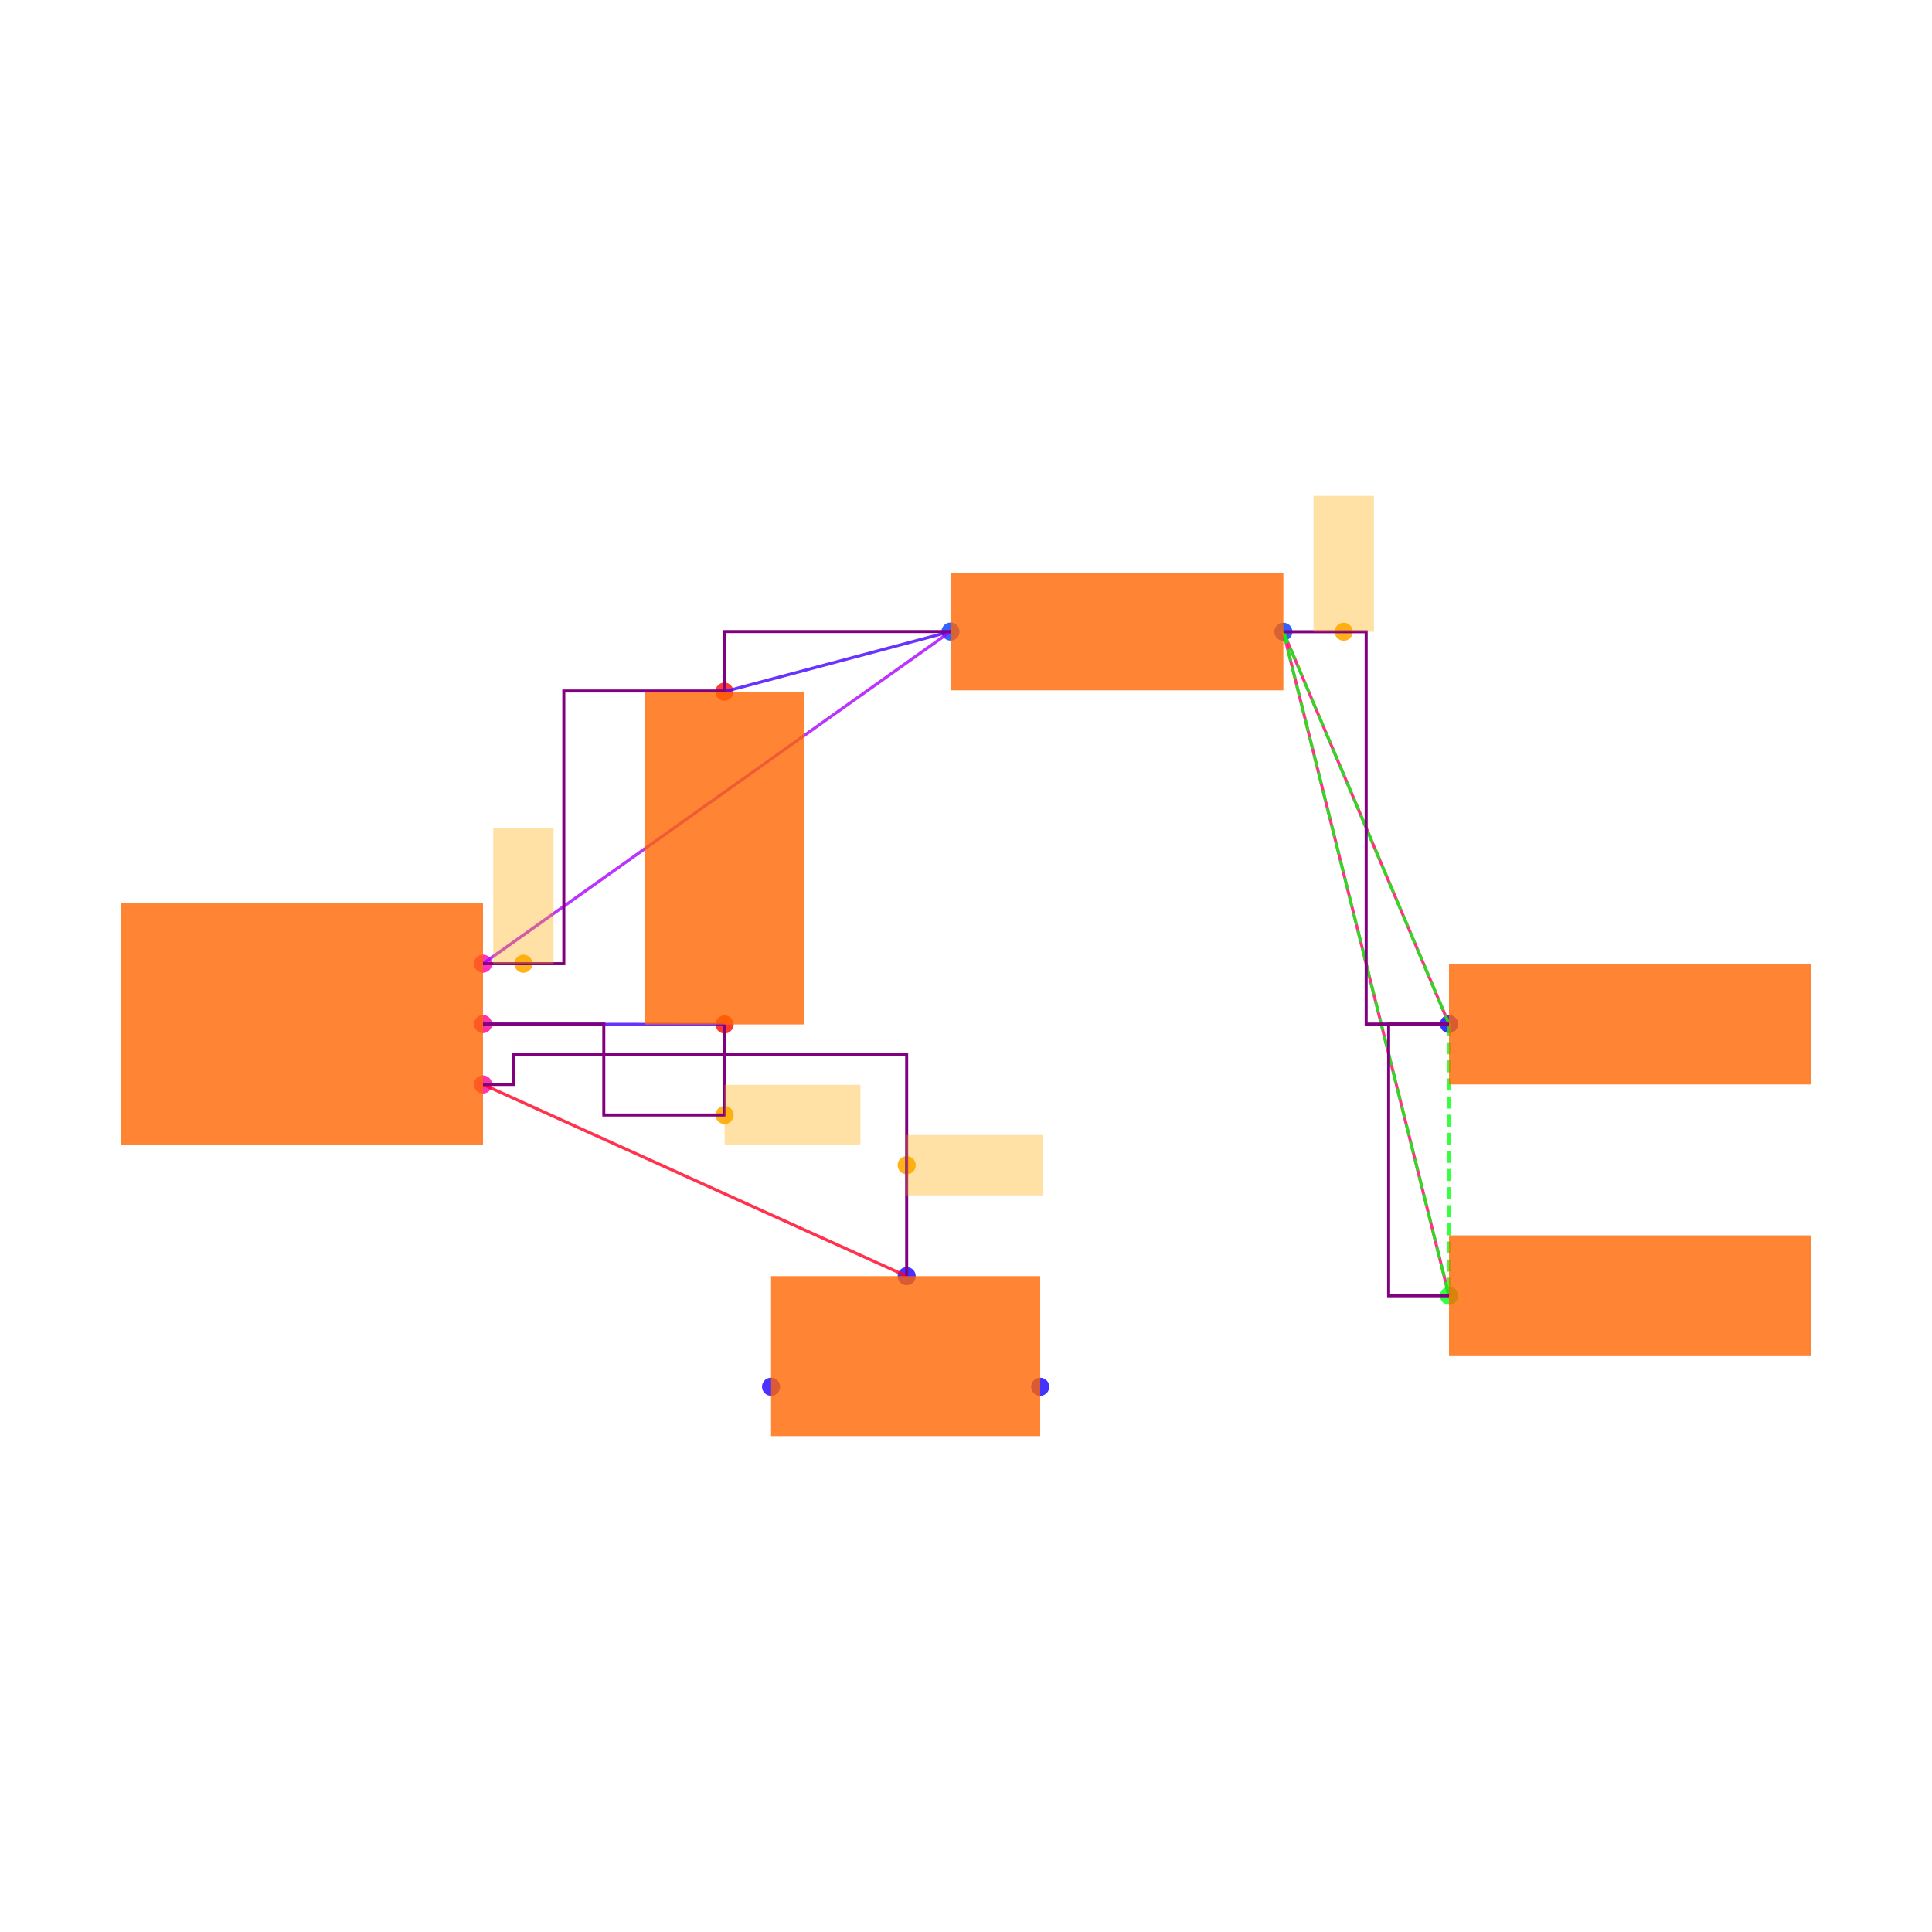
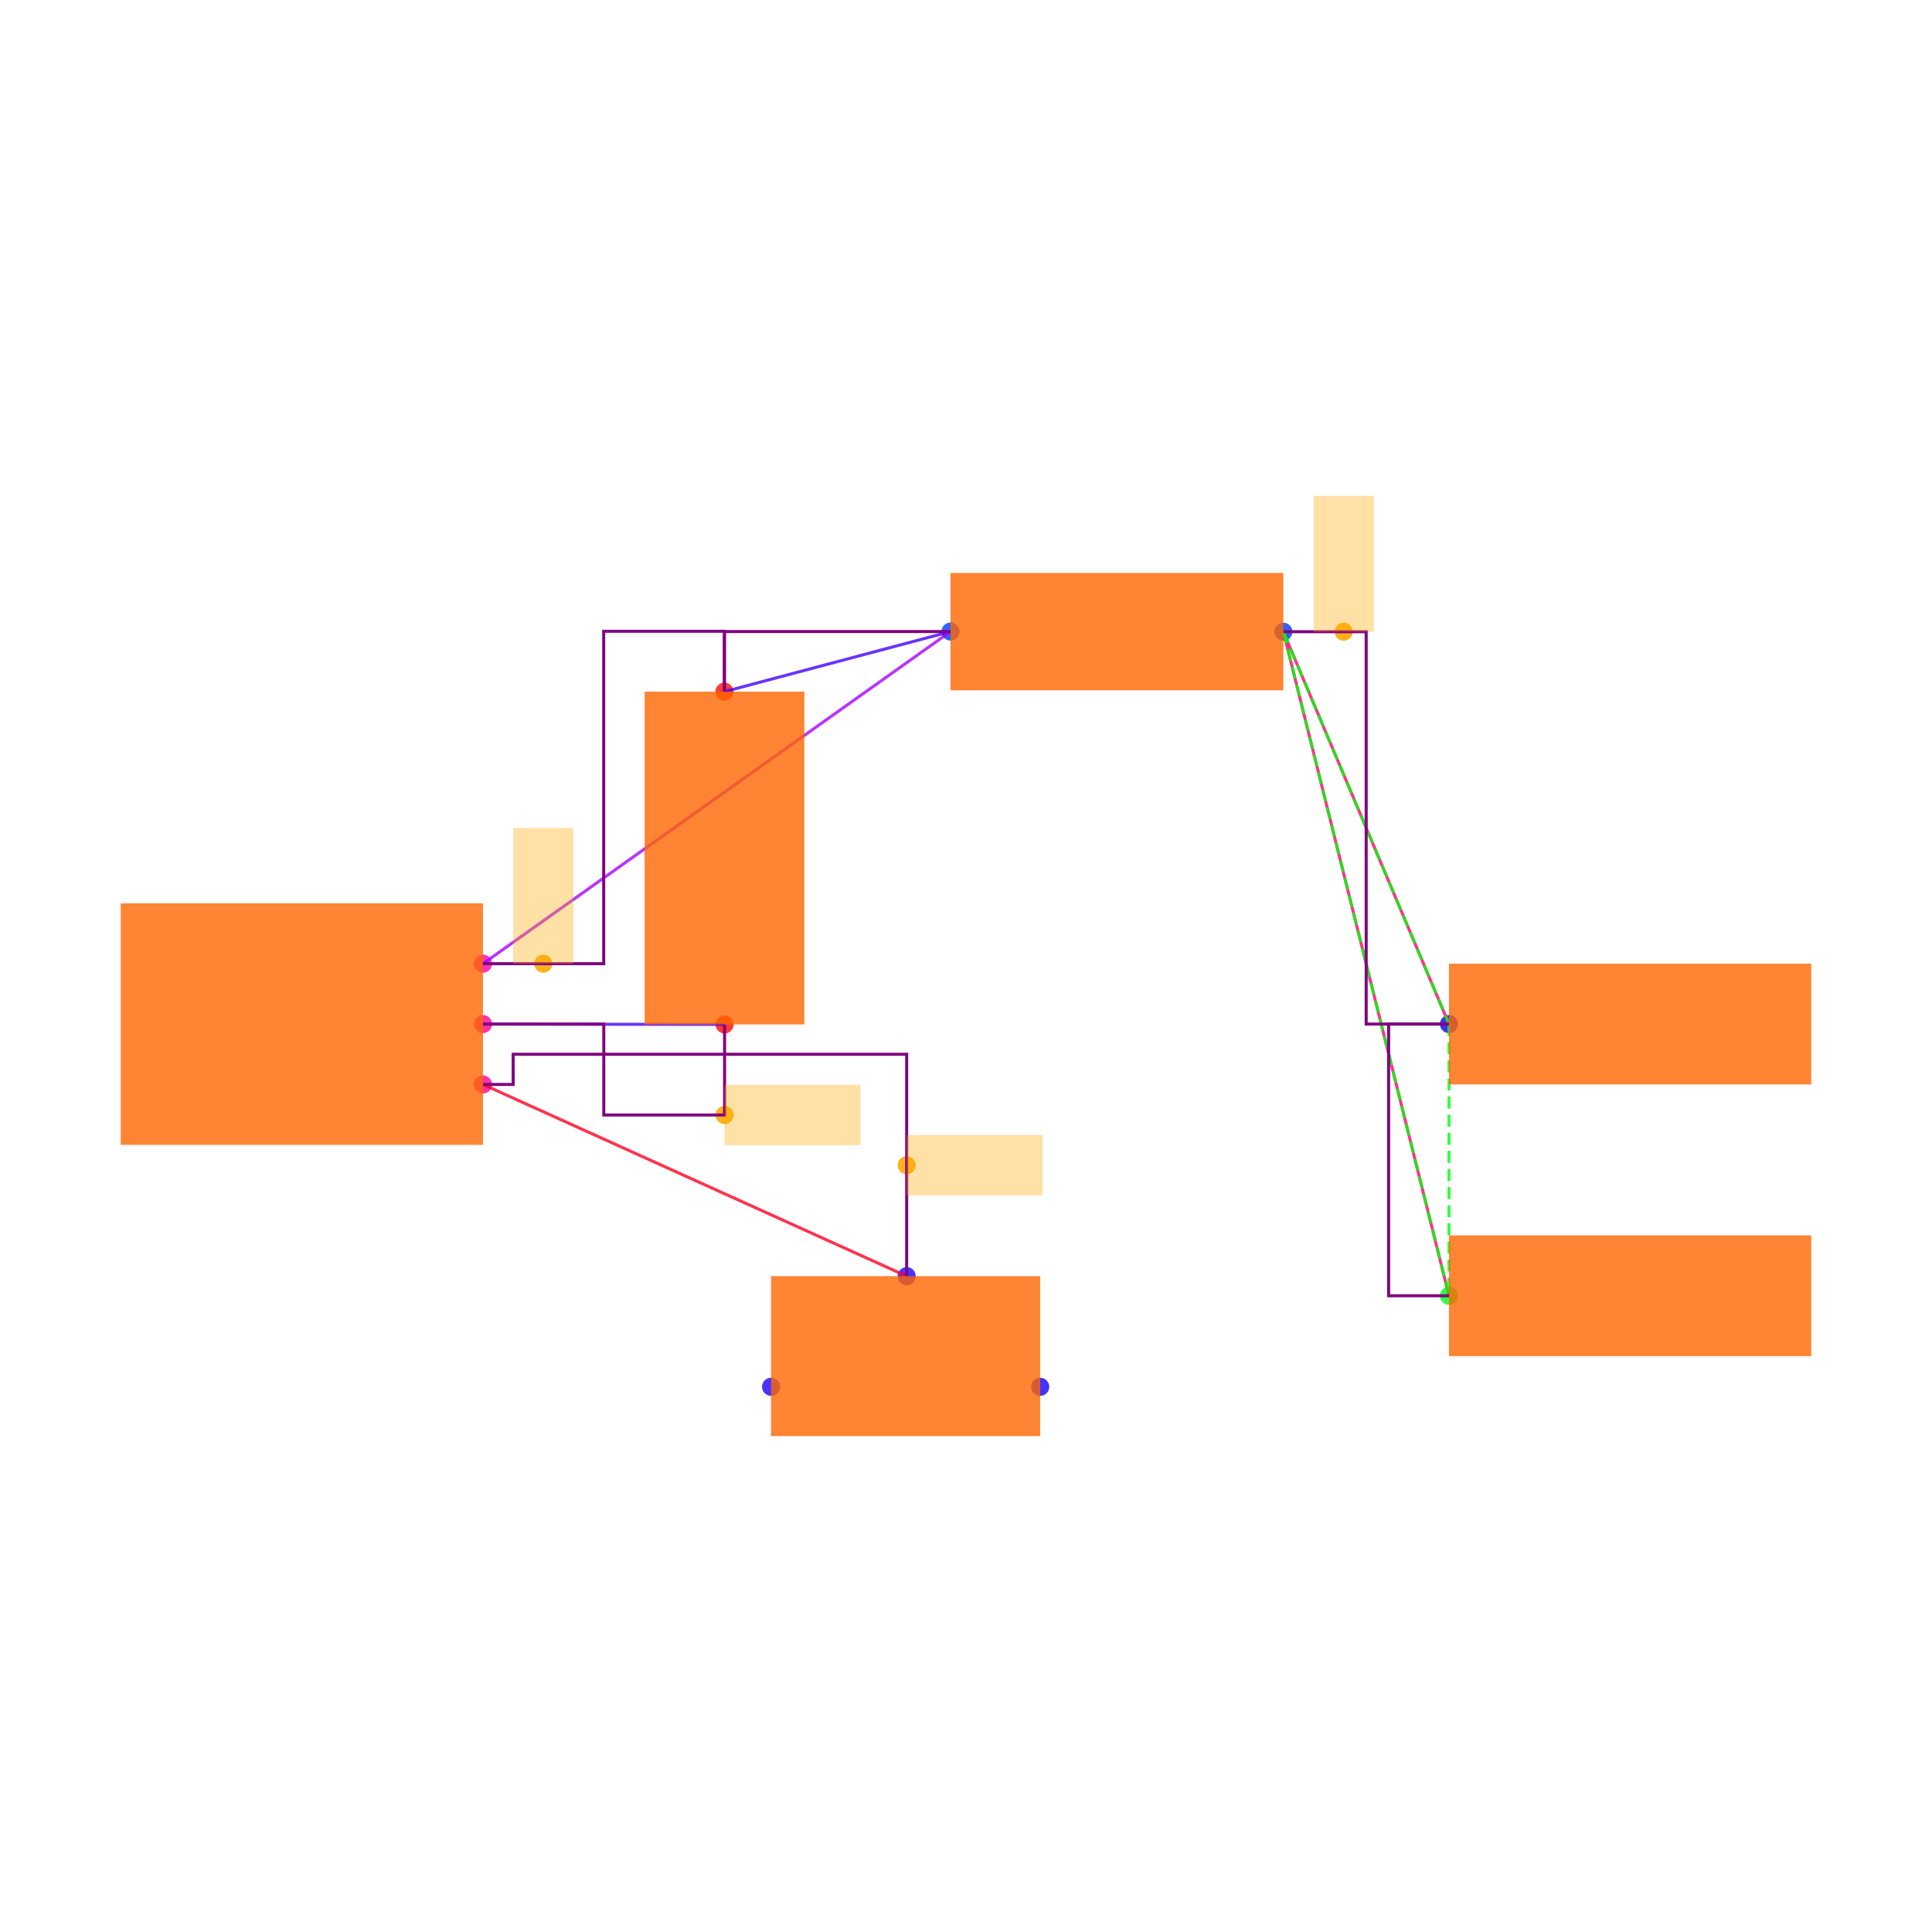
<svg xmlns="http://www.w3.org/2000/svg" width="640" height="640" viewBox="0 0 640 640">
  <rect width="100%" height="100%" fill="white" />
  <g>
    <circle data-type="point" data-label="U1.6 x+" data-x="0.6000000000000001" data-y="-0.2" cx="160" cy="359.238" r="3" fill="hsl(324, 100%, 50%, 0.8)" />
  </g>
  <g>
    <circle data-type="point" data-label="U1.8 x+" data-x="0.6000000000000001" data-y="0" cx="160" cy="339.238" r="3" fill="hsl(326, 100%, 50%, 0.8)" />
  </g>
  <g>
    <circle data-type="point" data-label="U1.1 x+" data-x="0.6000000000000001" data-y="0.2" cx="160" cy="319.238" r="3" fill="hsl(319, 100%, 50%, 0.8)" />
  </g>
  <g>
    <circle data-type="point" data-label="C2.1 y-" data-x="1.4002733499999995" data-y="-0.0012093000000001908" cx="240.027" cy="339.359" r="3" fill="hsl(2, 100%, 50%, 0.8)" />
  </g>
  <g>
    <circle data-type="point" data-label="C2.2 y+" data-x="1.3997266500000003" data-y="1.1012093000000003" cx="239.973" cy="229.117" r="3" fill="hsl(3, 100%, 50%, 0.8)" />
  </g>
  <g>
    <circle data-type="point" data-label="R1.1 x-" data-x="2.1487092999999997" data-y="1.3002732499999994" cx="314.871" cy="209.211" r="3" fill="hsl(226, 100%, 50%, 0.8)" />
  </g>
  <g>
    <circle data-type="point" data-label="R1.2 x+" data-x="3.2512907000000006" data-y="1.2997267500000007" cx="425.129" cy="209.265" r="3" fill="hsl(227, 100%, 50%, 0.8)" />
  </g>
  <g>
    <circle data-type="point" data-label="JP5.1 x-" data-x="3.8000000000000003" data-y="0" cx="480" cy="339.238" r="3" fill="hsl(242, 100%, 50%, 0.8)" />
  </g>
  <g>
    <circle data-type="point" data-label="JP9.1 x-" data-x="3.8000000000000003" data-y="-0.9" cx="480" cy="429.238" r="3" fill="hsl(126, 100%, 50%, 0.8)" />
  </g>
  <g>
    <circle data-type="point" data-label="JP8.1 x+" data-x="2.4458007999999998" data-y="-1.2015872704999997" cx="344.58" cy="459.397" r="3" fill="hsl(245, 100%, 50%, 0.8)" />
  </g>
  <g>
    <circle data-type="point" data-label="JP8.2 y+" data-x="2.0034928" data-y="-0.8350319000000007" cx="300.349" cy="422.741" r="3" fill="hsl(246, 100%, 50%, 0.8)" />
  </g>
  <g>
    <circle data-type="point" data-label="JP8.3 x-" data-x="1.5541992" data-y="-1.2014628704999997" cx="255.42" cy="459.384" r="3" fill="hsl(247, 100%, 50%, 0.8)" />
  </g>
  <g>
    <circle data-type="point" data-label="" data-x="1.4002733499999995" data-y="-0.30120930000000024" cx="240.027" cy="369.359" r="3" fill="hsl(40, 100%, 50%, 0.9)" />
  </g>
  <g>
-     <circle data-type="point" data-label="" data-x="0.733854175" data-y="0.2" cx="173.385" cy="319.238" r="3" fill="hsl(40, 100%, 50%, 0.9)" />
+     <circle data-type="point" data-label="" data-x="0.7999316625000001" data-y="0.2" cx="179.993" cy="319.238" r="3" fill="hsl(40, 100%, 50%, 0.9)" />
  </g>
  <g>
    <circle data-type="point" data-label="" data-x="3.451290700000001" data-y="1.2997267500000007" cx="445.129" cy="209.265" r="3" fill="hsl(40, 100%, 50%, 0.9)" />
  </g>
  <g>
    <circle data-type="point" data-label="" data-x="2.0034928" data-y="-0.46751595000000035" cx="300.349" cy="385.99" r="3" fill="hsl(40, 100%, 50%, 0.9)" />
  </g>
  <g>
    <polyline data-points="1.4002733499999995,-0.0012093000000001908 0.6000000000000001,0" data-type="line" data-label="" points="240.027,339.359 160,339.238" fill="none" stroke="hsl(256, 100%, 50%, 0.8)" stroke-width="1" />
  </g>
  <g>
    <polyline data-points="1.3997266500000003,1.1012093000000003 2.1487092999999997,1.3002732499999994" data-type="line" data-label="" points="239.973,229.117 314.871,209.211" fill="none" stroke="hsl(256, 100%, 50%, 0.8)" stroke-width="1" />
  </g>
  <g>
    <polyline data-points="2.1487092999999997,1.3002732499999994 0.6000000000000001,0.2" data-type="line" data-label="" points="314.871,209.211 160,319.238" fill="none" stroke="hsl(280, 100%, 50%, 0.8)" stroke-width="1" />
  </g>
  <g>
    <polyline data-points="3.8000000000000003,0 3.2512907000000006,1.2997267500000007" data-type="line" data-label="" points="480,339.238 425.129,209.265" fill="none" stroke="hsl(336, 100%, 50%, 0.8)" stroke-width="1" />
  </g>
  <g>
    <polyline data-points="3.8000000000000003,-0.9 3.2512907000000006,1.2997267500000007" data-type="line" data-label="" points="480,429.238 425.129,209.265" fill="none" stroke="hsl(336, 100%, 50%, 0.8)" stroke-width="1" />
  </g>
  <g>
    <polyline data-points="2.0034928,-0.8350319000000007 0.6000000000000001,-0.2" data-type="line" data-label="" points="300.349,422.741 160,359.238" fill="none" stroke="hsl(352, 100%, 50%, 0.8)" stroke-width="1" />
  </g>
  <g>
    <polyline data-points="3.2512907000000006,1.2997267500000007 3.8000000000000003,0" data-type="line" data-label="" points="425.129,209.265 480,339.238" fill="none" stroke="hsl(123, 100%, 50%, 0.8)" stroke-width="1" stroke-dasharray="4 2" />
  </g>
  <g>
    <polyline data-points="3.2512907000000006,1.2997267500000007 3.8000000000000003,-0.9" data-type="line" data-label="" points="425.129,209.265 480,429.238" fill="none" stroke="hsl(123, 100%, 50%, 0.8)" stroke-width="1" stroke-dasharray="4 2" />
  </g>
  <g>
    <polyline data-points="3.8000000000000003,0 3.8000000000000003,-0.9" data-type="line" data-label="" points="480,339.238 480,429.238" fill="none" stroke="hsl(123, 100%, 50%, 0.8)" stroke-width="1" stroke-dasharray="4 2" />
  </g>
  <g>
    <polyline data-points="1.4002733499999995,-0.0012093000000001908 1.4002733499999995,-0.30120930000000024 1.0001366749999998,-0.30120930000000024 1.0001366749999998,0 0.6000000000000001,0" data-type="line" data-label="" points="240.027,339.359 240.027,369.359 200.014,369.359 200.014,339.238 160,339.238" fill="none" stroke="purple" stroke-width="1" />
  </g>
  <g>
    <polyline data-points="2.1487092999999997,1.3002732499999994 1.3997266500000003,1.3002732499999994 1.3997266500000003,1.1012093000000003" data-type="line" data-label="" points="314.871,209.211 239.973,209.211 239.973,229.117" fill="none" stroke="purple" stroke-width="1" />
  </g>
  <g>
-     <polyline data-points="0.6000000000000001,0.2 0.86770835,0.2 0.86770835,1.1033769750000004 1.3997266500000003,1.1033769750000004 1.3997266500000003,1.1012093000000003" data-type="line" data-label="" points="160,319.238 186.771,319.238 186.771,228.9 239.973,228.9 239.973,229.117" fill="none" stroke="purple" stroke-width="1" />
+     <polyline data-points="0.6000000000000001,0.2 0.9998633250000002,0.2 0.9998633250000002,1.3012093000000002 1.3997266500000003,1.3012093000000002 1.3997266500000003,1.1012093000000003" data-type="line" data-label="" points="160,319.238 199.986,319.238 199.986,209.117 239.973,209.117 239.973,229.117" fill="none" stroke="purple" stroke-width="1" />
  </g>
  <g>
    <polyline data-points="3.8000000000000003,-0.9 3.6000000000000005,-0.9 3.6000000000000005,0 3.8000000000000003,0" data-type="line" data-label="" points="480,429.238 460,429.238 460,339.238 480,339.238" fill="none" stroke="purple" stroke-width="1" />
  </g>
  <g>
    <polyline data-points="3.2512907000000006,1.2997267500000007 3.451290700000001,1.2997267500000007 3.5256453500000005,1.2997267500000007 3.5256453500000005,0 3.6,0 3.8000000000000003,0" data-type="line" data-label="" points="425.129,209.265 445.129,209.265 452.565,209.265 452.565,339.238 460,339.238 480,339.238" fill="none" stroke="purple" stroke-width="1" />
  </g>
  <g>
    <polyline data-points="2.0034928,-0.8350319000000007 2.0034928,-0.1 0.7000000000000001,-0.1 0.7000000000000001,-0.2 0.6000000000000001,-0.2" data-type="line" data-label="" points="300.349,422.741 300.349,349.238 170,349.238 170,359.238 160,359.238" fill="none" stroke="purple" stroke-width="1" />
  </g>
  <g>
    <rect data-type="rect" data-label="schematic_component_0" data-x="0" data-y="0" x="40" y="299.238" width="120" height="80" fill="hsl(24, 100%, 50%, 0.8)" stroke="black" stroke-width="0.01" />
  </g>
  <g>
    <rect data-type="rect" data-label="schematic_component_1" data-x="1.4" data-y="0.55" x="213.542" y="229.117" width="52.917" height="110.242" fill="hsl(24, 100%, 50%, 0.8)" stroke="black" stroke-width="0.01" />
  </g>
  <g>
    <rect data-type="rect" data-label="schematic_component_2" data-x="2.7" data-y="1.3" x="314.871" y="189.792" width="110.258" height="38.891" fill="hsl(24, 100%, 50%, 0.8)" stroke="black" stroke-width="0.01" />
  </g>
  <g>
    <rect data-type="rect" data-label="schematic_component_3" data-x="4.4" data-y="0" x="480" y="319.238" width="120" height="40" fill="hsl(24, 100%, 50%, 0.8)" stroke="black" stroke-width="0.01" />
  </g>
  <g>
    <rect data-type="rect" data-label="schematic_component_4" data-x="4.4" data-y="-0.9" x="480" y="409.238" width="120" height="40" fill="hsl(24, 100%, 50%, 0.8)" stroke="black" stroke-width="0.01" />
  </g>
  <g>
    <rect data-type="rect" data-label="schematic_component_5" data-x="2" data-y="-1.1" x="255.42" y="422.741" width="89.16" height="52.994" fill="hsl(24, 100%, 50%, 0.8)" stroke="black" stroke-width="0.01" />
  </g>
  <g>
    <rect data-type="rect" data-label="" data-x="1.6252733499999996" data-y="-0.30120930000000024" x="240.027" y="359.359" width="45" height="20" fill="hsl(40, 100%, 50%, 0.35)" stroke="black" stroke-width="0.01" />
  </g>
  <g>
-     <rect data-type="rect" data-label="" data-x="0.733854175" data-y="0.42500000000000004" x="163.385" y="274.238" width="20" height="45" fill="hsl(40, 100%, 50%, 0.35)" stroke="black" stroke-width="0.01" />
+     <rect data-type="rect" data-label="" data-x="0.7999316625000001" data-y="0.42500000000000004" x="169.993" y="274.238" width="20" height="45" fill="hsl(40, 100%, 50%, 0.35)" stroke="black" stroke-width="0.01" />
  </g>
  <g>
    <rect data-type="rect" data-label="" data-x="3.451290700000001" data-y="1.5247267500000008" x="435.129" y="164.265" width="20" height="45" fill="hsl(40, 100%, 50%, 0.35)" stroke="black" stroke-width="0.01" />
  </g>
  <g>
    <rect data-type="rect" data-label="" data-x="2.2284928" data-y="-0.46751595000000035" x="300.349" y="375.99" width="45" height="20" fill="hsl(40, 100%, 50%, 0.35)" stroke="black" stroke-width="0.01" />
  </g>
  <g id="crosshair" style="display: none">
    <line id="crosshair-h" y1="0" y2="640" stroke="#666" stroke-width="0.5" />
    <line id="crosshair-v" x1="0" x2="640" stroke="#666" stroke-width="0.5" />
    <text id="coordinates" font-family="monospace" font-size="12" fill="#666" />
  </g>
</svg>
